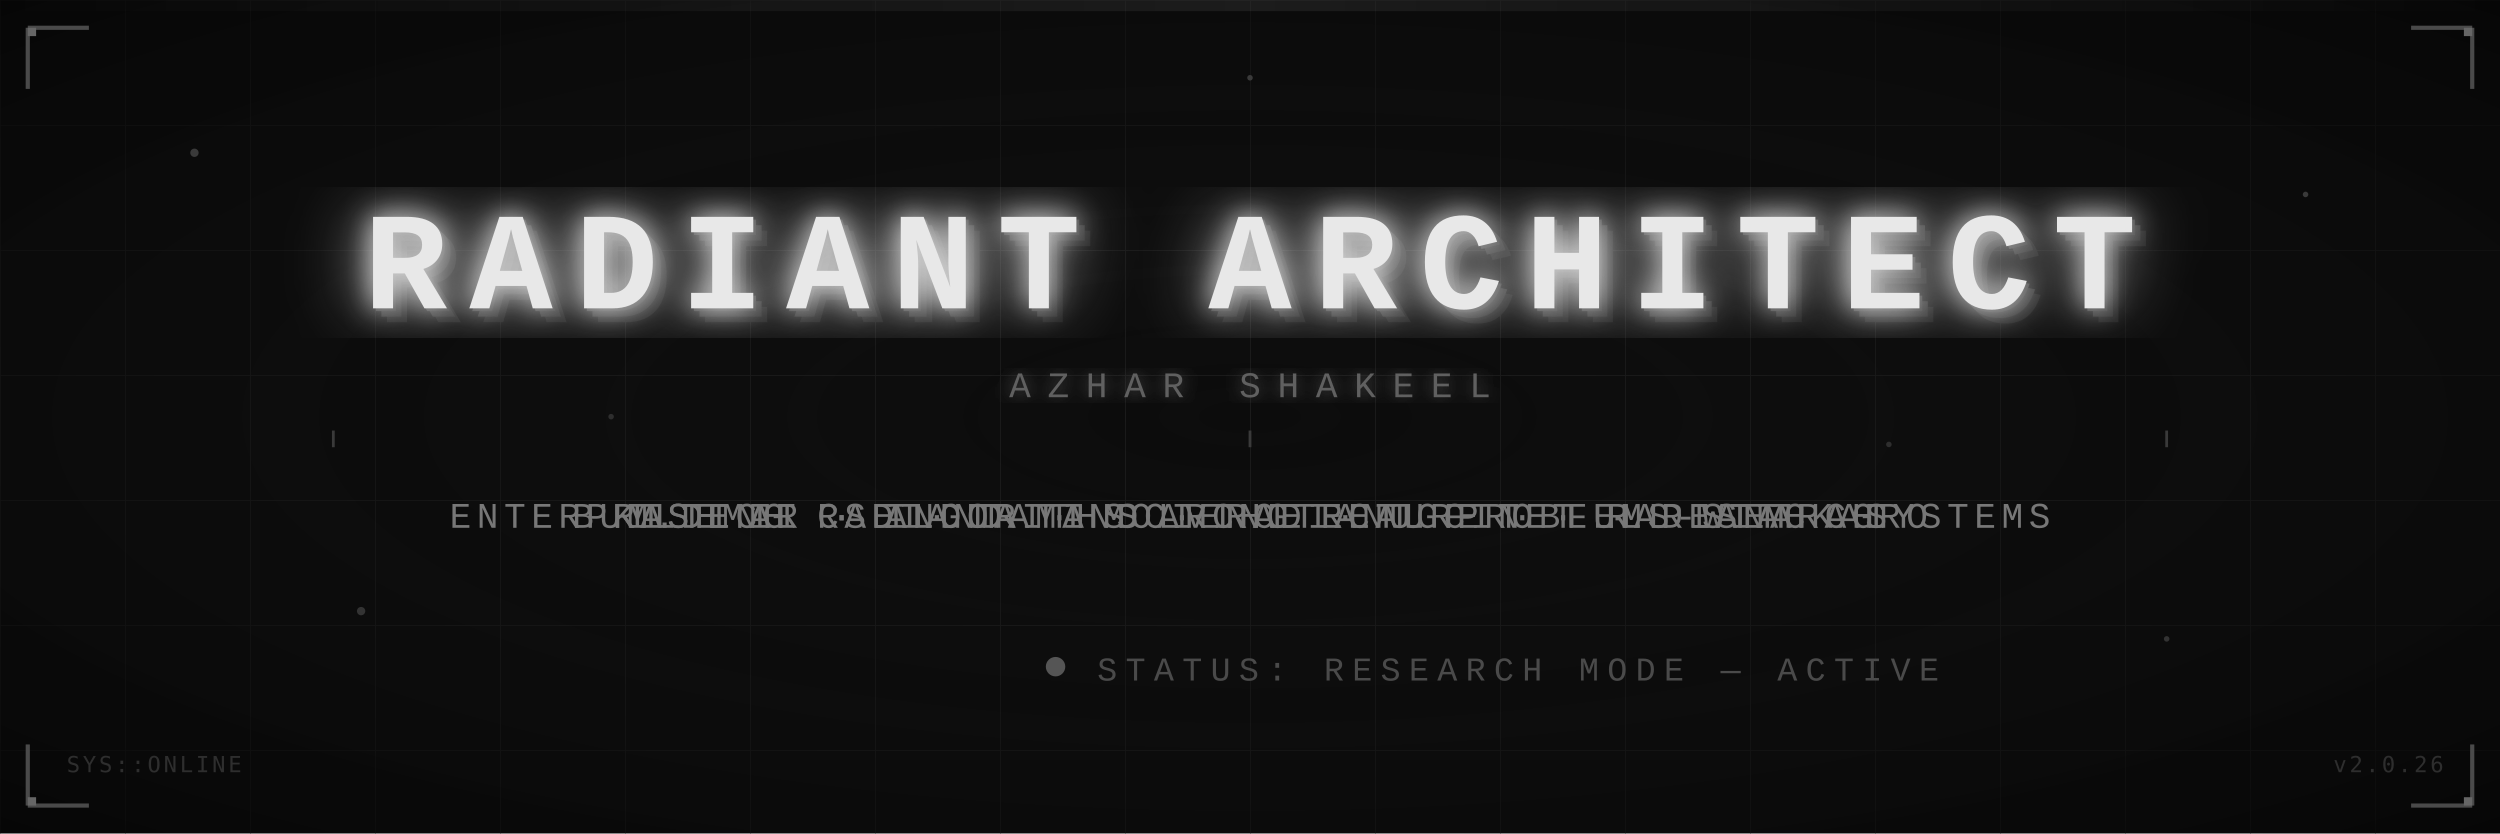
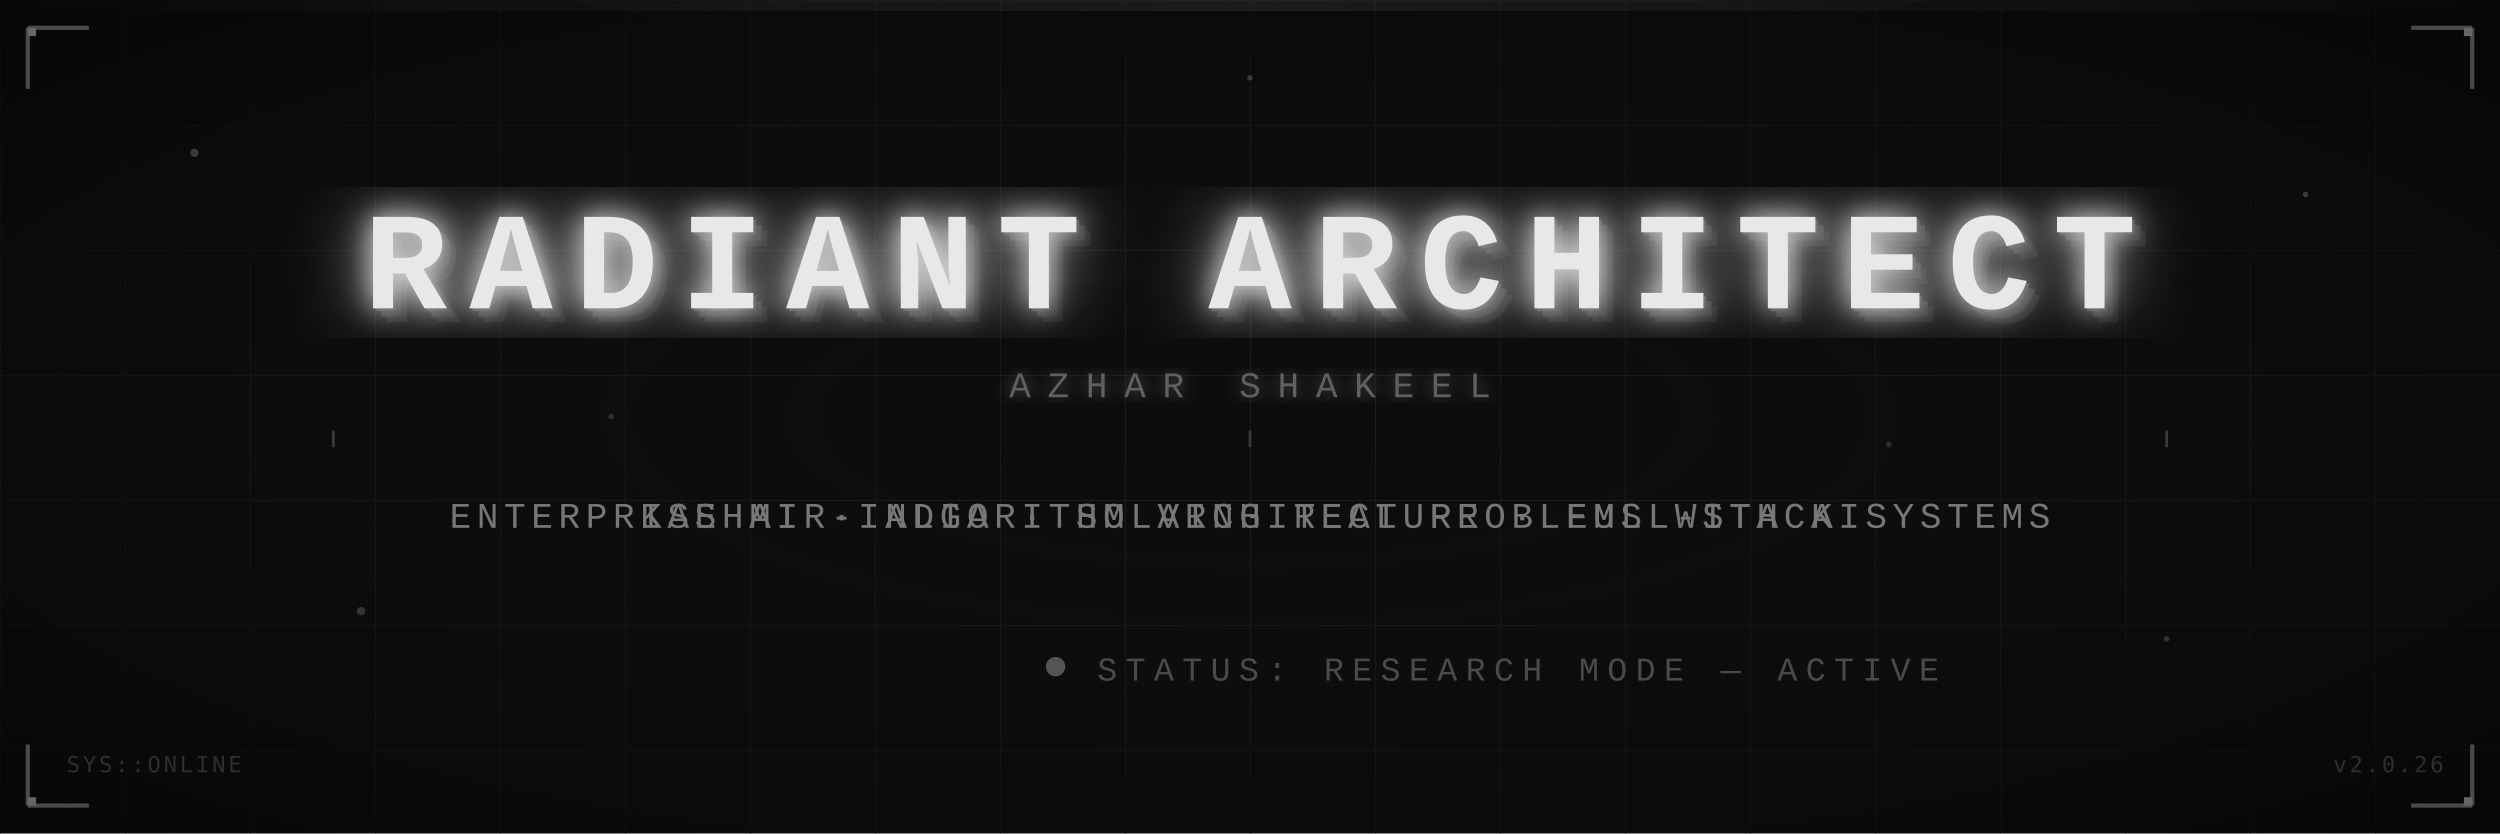
<svg xmlns="http://www.w3.org/2000/svg" width="900" height="300" viewBox="0 0 900 300">
  <defs>
    <filter id="titleGlow" x="-20%" y="-30%" width="140%" height="160%">
      <feGaussianBlur stdDeviation="5" result="b1" />
      <feGaussianBlur stdDeviation="12" result="b2" />
      <feMerge>
        <feMergeNode in="b2" />
        <feMergeNode in="b1" />
        <feMergeNode in="SourceGraphic" />
      </feMerge>
    </filter>
    <filter id="nameGlow" x="-10%" y="-20%" width="120%" height="140%">
      <feGaussianBlur stdDeviation="3" result="b1" />
      <feMerge>
        <feMergeNode in="b1" />
        <feMergeNode in="SourceGraphic" />
      </feMerge>
    </filter>
    <pattern id="grid" width="45" height="45" patternUnits="userSpaceOnUse">
      <path d="M 45 0 L 0 0 0 45" fill="none" stroke="#1e1e1e" stroke-width="0.6" />
    </pattern>
    <linearGradient id="scanGrad" x1="0%" y1="0%" x2="100%" y2="0%">
      <stop offset="0%" style="stop-color:#ffffff;stop-opacity:0" />
      <stop offset="50%" style="stop-color:#ffffff;stop-opacity:0.07" />
      <stop offset="100%" style="stop-color:#ffffff;stop-opacity:0" />
    </linearGradient>
    <linearGradient id="borderGrad" x1="0%" y1="0%" x2="100%" y2="0%">
      <stop offset="0%" style="stop-color:#2a2a2a;stop-opacity:0" />
      <stop offset="40%" style="stop-color:#555555;stop-opacity:1" />
      <stop offset="60%" style="stop-color:#444444;stop-opacity:1" />
      <stop offset="100%" style="stop-color:#2a2a2a;stop-opacity:0" />
    </linearGradient>
  </defs>
  <style>
    /* Scan sweep */
    @keyframes scanSweep {
      0%   { transform: translateY(-5px); opacity: 0; }
      5%   { opacity: 1; }
      95%  { opacity: 1; }
      100% { transform: translateY(305px); opacity: 0; }
    }
    /* Title pulse */
    @keyframes titlePulse {
      0%, 100% { opacity: 1; }
      48%       { opacity: 1; }
      50%       { opacity: 0.65; }
      52%       { opacity: 1; }
      88%       { opacity: 1; }
      90%       { opacity: 0.5; }
      92%       { opacity: 1; }
    }
    /* Corner flicker */
    @keyframes flicker {
      0%, 100% { opacity: 0.6; }
      50%       { opacity: 0.3; }
      80%       { opacity: 0.8; }
      93%       { opacity: 0.2; }
      95%       { opacity: 0.7; }
    }
    /* Name slide in */
    @keyframes nameIn {
      0%   { opacity: 0; letter-spacing: 12px; }
      100% { opacity: 1; letter-spacing: 6px; }
    }
    /* Border draw */
    @keyframes borderDraw {
      0%   { stroke-dashoffset: 2400; }
      100% { stroke-dashoffset: 0; }
    }
    /* Rotating messages - 4 messages, each shows 3s out of 12s total */
    @keyframes msg1 {
      0%   { opacity: 0; }
      3%   { opacity: 1; }
      22%  { opacity: 1; }
      25%  { opacity: 0; }
      100% { opacity: 0; }
    }
    @keyframes msg2 {
      0%   { opacity: 0; }
      25%  { opacity: 0; }
      28%  { opacity: 1; }
      47%  { opacity: 1; }
      50%  { opacity: 0; }
      100% { opacity: 0; }
    }
    @keyframes msg3 {
      0%   { opacity: 0; }
      50%  { opacity: 0; }
      53%  { opacity: 1; }
      72%  { opacity: 1; }
      75%  { opacity: 0; }
      100% { opacity: 0; }
    }
    @keyframes msg4 {
      0%   { opacity: 0; }
      75%  { opacity: 0; }
      78%  { opacity: 1; }
      97%  { opacity: 1; }
      100% { opacity: 0; }
    }
    /* Particle drift */
    @keyframes drift1 {
      0%, 100% { transform: translate(0,0); opacity: 0.4; }
      50%       { transform: translate(10px, -14px); opacity: 0.15; }
    }
    @keyframes drift2 {
      0%, 100% { transform: translate(0,0); opacity: 0.2; }
      50%       { transform: translate(-8px, 10px); opacity: 0.5; }
    }
    /* Divider extend */
    @keyframes lineIn {
      from { stroke-dashoffset: 700; }
      to   { stroke-dashoffset: 0; }
    }
    /* RADIANT ARCHITECT letter spacing breathe */
    @keyframes titleBreathe {
      0%, 100% { letter-spacing: 8px; }
      50%       { letter-spacing: 14px; }
    }
    /* Status dot blink */
    @keyframes dotBlink {
      0%, 100% { opacity: 1; }
      50%       { opacity: 0; }
    }
  </style>
  <rect width="900" height="300" fill="#0c0c0c" />
  <rect width="900" height="300" fill="url(#grid)" />
  <radialGradient id="vig" cx="50%" cy="50%" r="70%">
    <stop offset="0%" style="stop-color:#161616;stop-opacity:0" />
    <stop offset="100%" style="stop-color:#050505;stop-opacity:0.8" />
  </radialGradient>
  <rect width="900" height="300" fill="url(#vig)" />
  <rect x="10" y="10" width="880" height="280" rx="3" ry="3" fill="none" stroke="url(#borderGrad)" stroke-width="1" stroke-dasharray="2400" stroke-dashoffset="2400">
    <animate attributeName="stroke-dashoffset" from="2400" to="0" dur="2.5s" fill="freeze" />
  </rect>
  <g style="animation: flicker 5s 0s infinite;">
    <line x1="10" y1="32" x2="10" y2="10" stroke="#4a4a4a" stroke-width="1.5" />
    <line x1="10" y1="10" x2="32" y2="10" stroke="#4a4a4a" stroke-width="1.5" />
    <rect x="10" y="10" width="3" height="3" fill="#666666" />
  </g>
  <g style="animation: flicker 5s 1.2s infinite;">
    <line x1="890" y1="32" x2="890" y2="10" stroke="#4a4a4a" stroke-width="1.5" />
    <line x1="890" y1="10" x2="868" y2="10" stroke="#4a4a4a" stroke-width="1.5" />
    <rect x="887" y="10" width="3" height="3" fill="#666666" />
  </g>
  <g style="animation: flicker 5s 0.6s infinite;">
    <line x1="10" y1="268" x2="10" y2="290" stroke="#4a4a4a" stroke-width="1.5" />
    <line x1="10" y1="290" x2="32" y2="290" stroke="#4a4a4a" stroke-width="1.5" />
    <rect x="10" y="287" width="3" height="3" fill="#666666" />
  </g>
  <g style="animation: flicker 5s 1.8s infinite;">
    <line x1="890" y1="268" x2="890" y2="290" stroke="#4a4a4a" stroke-width="1.5" />
    <line x1="890" y1="290" x2="868" y2="290" stroke="#4a4a4a" stroke-width="1.5" />
    <rect x="887" y="287" width="3" height="3" fill="#666666" />
  </g>
  <rect x="0" y="0" width="900" height="4" fill="url(#scanGrad)" style="animation: scanSweep 5s linear infinite;" />
  <circle cx="70" cy="55" r="1.5" fill="#3a3a3a" style="animation: drift1 6s ease-in-out infinite;" />
  <circle cx="830" cy="70" r="1" fill="#3a3a3a" style="animation: drift2 7s ease-in-out infinite;" />
  <circle cx="130" cy="220" r="1.5" fill="#333" style="animation: drift1 5s ease-in-out 1s infinite;" />
  <circle cx="780" cy="230" r="1" fill="#333" style="animation: drift2 8s ease-in-out 2s infinite;" />
  <circle cx="450" cy="28" r="1" fill="#3a3a3a" style="animation: drift1 9s ease-in-out 0.5s infinite;" />
  <circle cx="220" cy="150" r="1" fill="#2e2e2e" style="animation: drift2 6s ease-in-out 3s infinite;" />
  <circle cx="680" cy="160" r="1" fill="#2e2e2e" style="animation: drift1 7s ease-in-out 1.5s infinite;" />
  <text x="455" y="116" text-anchor="middle" font-family="'Courier New', Courier, monospace" font-size="50" font-weight="bold" letter-spacing="8" fill="#1a1a1a">RADIANT ARCHITECT</text>
  <text x="453" y="114" text-anchor="middle" font-family="'Courier New', Courier, monospace" font-size="50" font-weight="bold" letter-spacing="8" fill="#262626">RADIANT ARCHITECT</text>
  <text x="451" y="112" text-anchor="middle" font-family="'Courier New', Courier, monospace" font-size="50" font-weight="bold" letter-spacing="8" fill="#303030">RADIANT ARCHITECT</text>
  <text x="450" y="111" text-anchor="middle" font-family="'Courier New', Courier, monospace" font-size="50" font-weight="bold" letter-spacing="8" fill="#e8e8e8" filter="url(#titleGlow)" style="animation: titlePulse 6s infinite;">
    RADIANT ARCHITECT
  </text>
  <text x="450" y="143" text-anchor="middle" font-family="'Courier New', Courier, monospace" font-size="13" letter-spacing="6" fill="#606060" filter="url(#nameGlow)" style="animation: nameIn 1.5s ease 0.8s both;">
    AZHAR  SHAKEEL
  </text>
  <line x1="120" y1="158" x2="780" y2="158" stroke="#2a2a2a" stroke-width="1" stroke-dasharray="700" stroke-dashoffset="700">
    <animate attributeName="stroke-dashoffset" from="700" to="0" dur="1.8s" begin="0.5s" fill="freeze" />
  </line>
  <line x1="120" y1="155" x2="120" y2="161" stroke="#3a3a3a" stroke-width="1" />
  <line x1="450" y1="155" x2="450" y2="161" stroke="#3a3a3a" stroke-width="1" />
  <line x1="780" y1="155" x2="780" y2="161" stroke="#3a3a3a" stroke-width="1" />
  <text x="450" y="190" text-anchor="middle" font-family="'Courier New', Courier, monospace" font-size="13" letter-spacing="2" fill="#777777" style="animation: msg1 12s linear infinite;">
    ENTERPRISE AI  ·  ALGORITHM ARCHITECTURE  ·  FULL-STACK SYSTEMS
  </text>
-   <text x="450" y="190" text-anchor="middle" font-family="'Courier New', Courier, monospace" font-size="13" letter-spacing="2" fill="#777777" style="animation: msg2 12s linear infinite;">
-     BUILDING  RADIANT MIND  ·  RADIANT FIT  ·  RADIANT AGRO
-   </text>
-   <text x="450" y="190" text-anchor="middle" font-family="'Courier New', Courier, monospace" font-size="13" letter-spacing="2" fill="#777777" style="animation: msg3 12s linear infinite;">
-     M.TECH CSE  ·  DATA SCIENCE  ·  UGC NET  ·  RESEARCH
-   </text>
  <text x="450" y="190" text-anchor="middle" font-family="'Courier New', Courier, monospace" font-size="13" letter-spacing="2" fill="#777777" style="animation: msg4 12s linear infinite;">
-     KASHMIR  ·  INDIA  ·  SOLVING REAL PROBLEMS WITH AI
+     KASHMIR-INDIA  ·  SOLVING REAL PROBLEMS WITH AI
  </text>
  <line x1="200" y1="210" x2="700" y2="210" stroke="#222222" stroke-width="1" stroke-dasharray="500" stroke-dashoffset="500">
    <animate attributeName="stroke-dashoffset" from="500" to="0" dur="1.8s" begin="1s" fill="freeze" />
  </line>
  <g>
    <circle cx="380" cy="240" r="3.5" fill="#555555" style="animation: dotBlink 1.2s ease-in-out infinite;" />
    <text x="395" y="245" text-anchor="start" font-family="'Courier New', Courier, monospace" font-size="12" letter-spacing="3" fill="#4a4a4a">
      STATUS: RESEARCH MODE — ACTIVE
    </text>
  </g>
  <text x="24" y="278" font-family="monospace" font-size="8" fill="#2e2e2e" letter-spacing="1">SYS::ONLINE</text>
  <text x="840" y="278" font-family="monospace" font-size="8" fill="#2e2e2e" letter-spacing="1">v2.0.26</text>
</svg>
